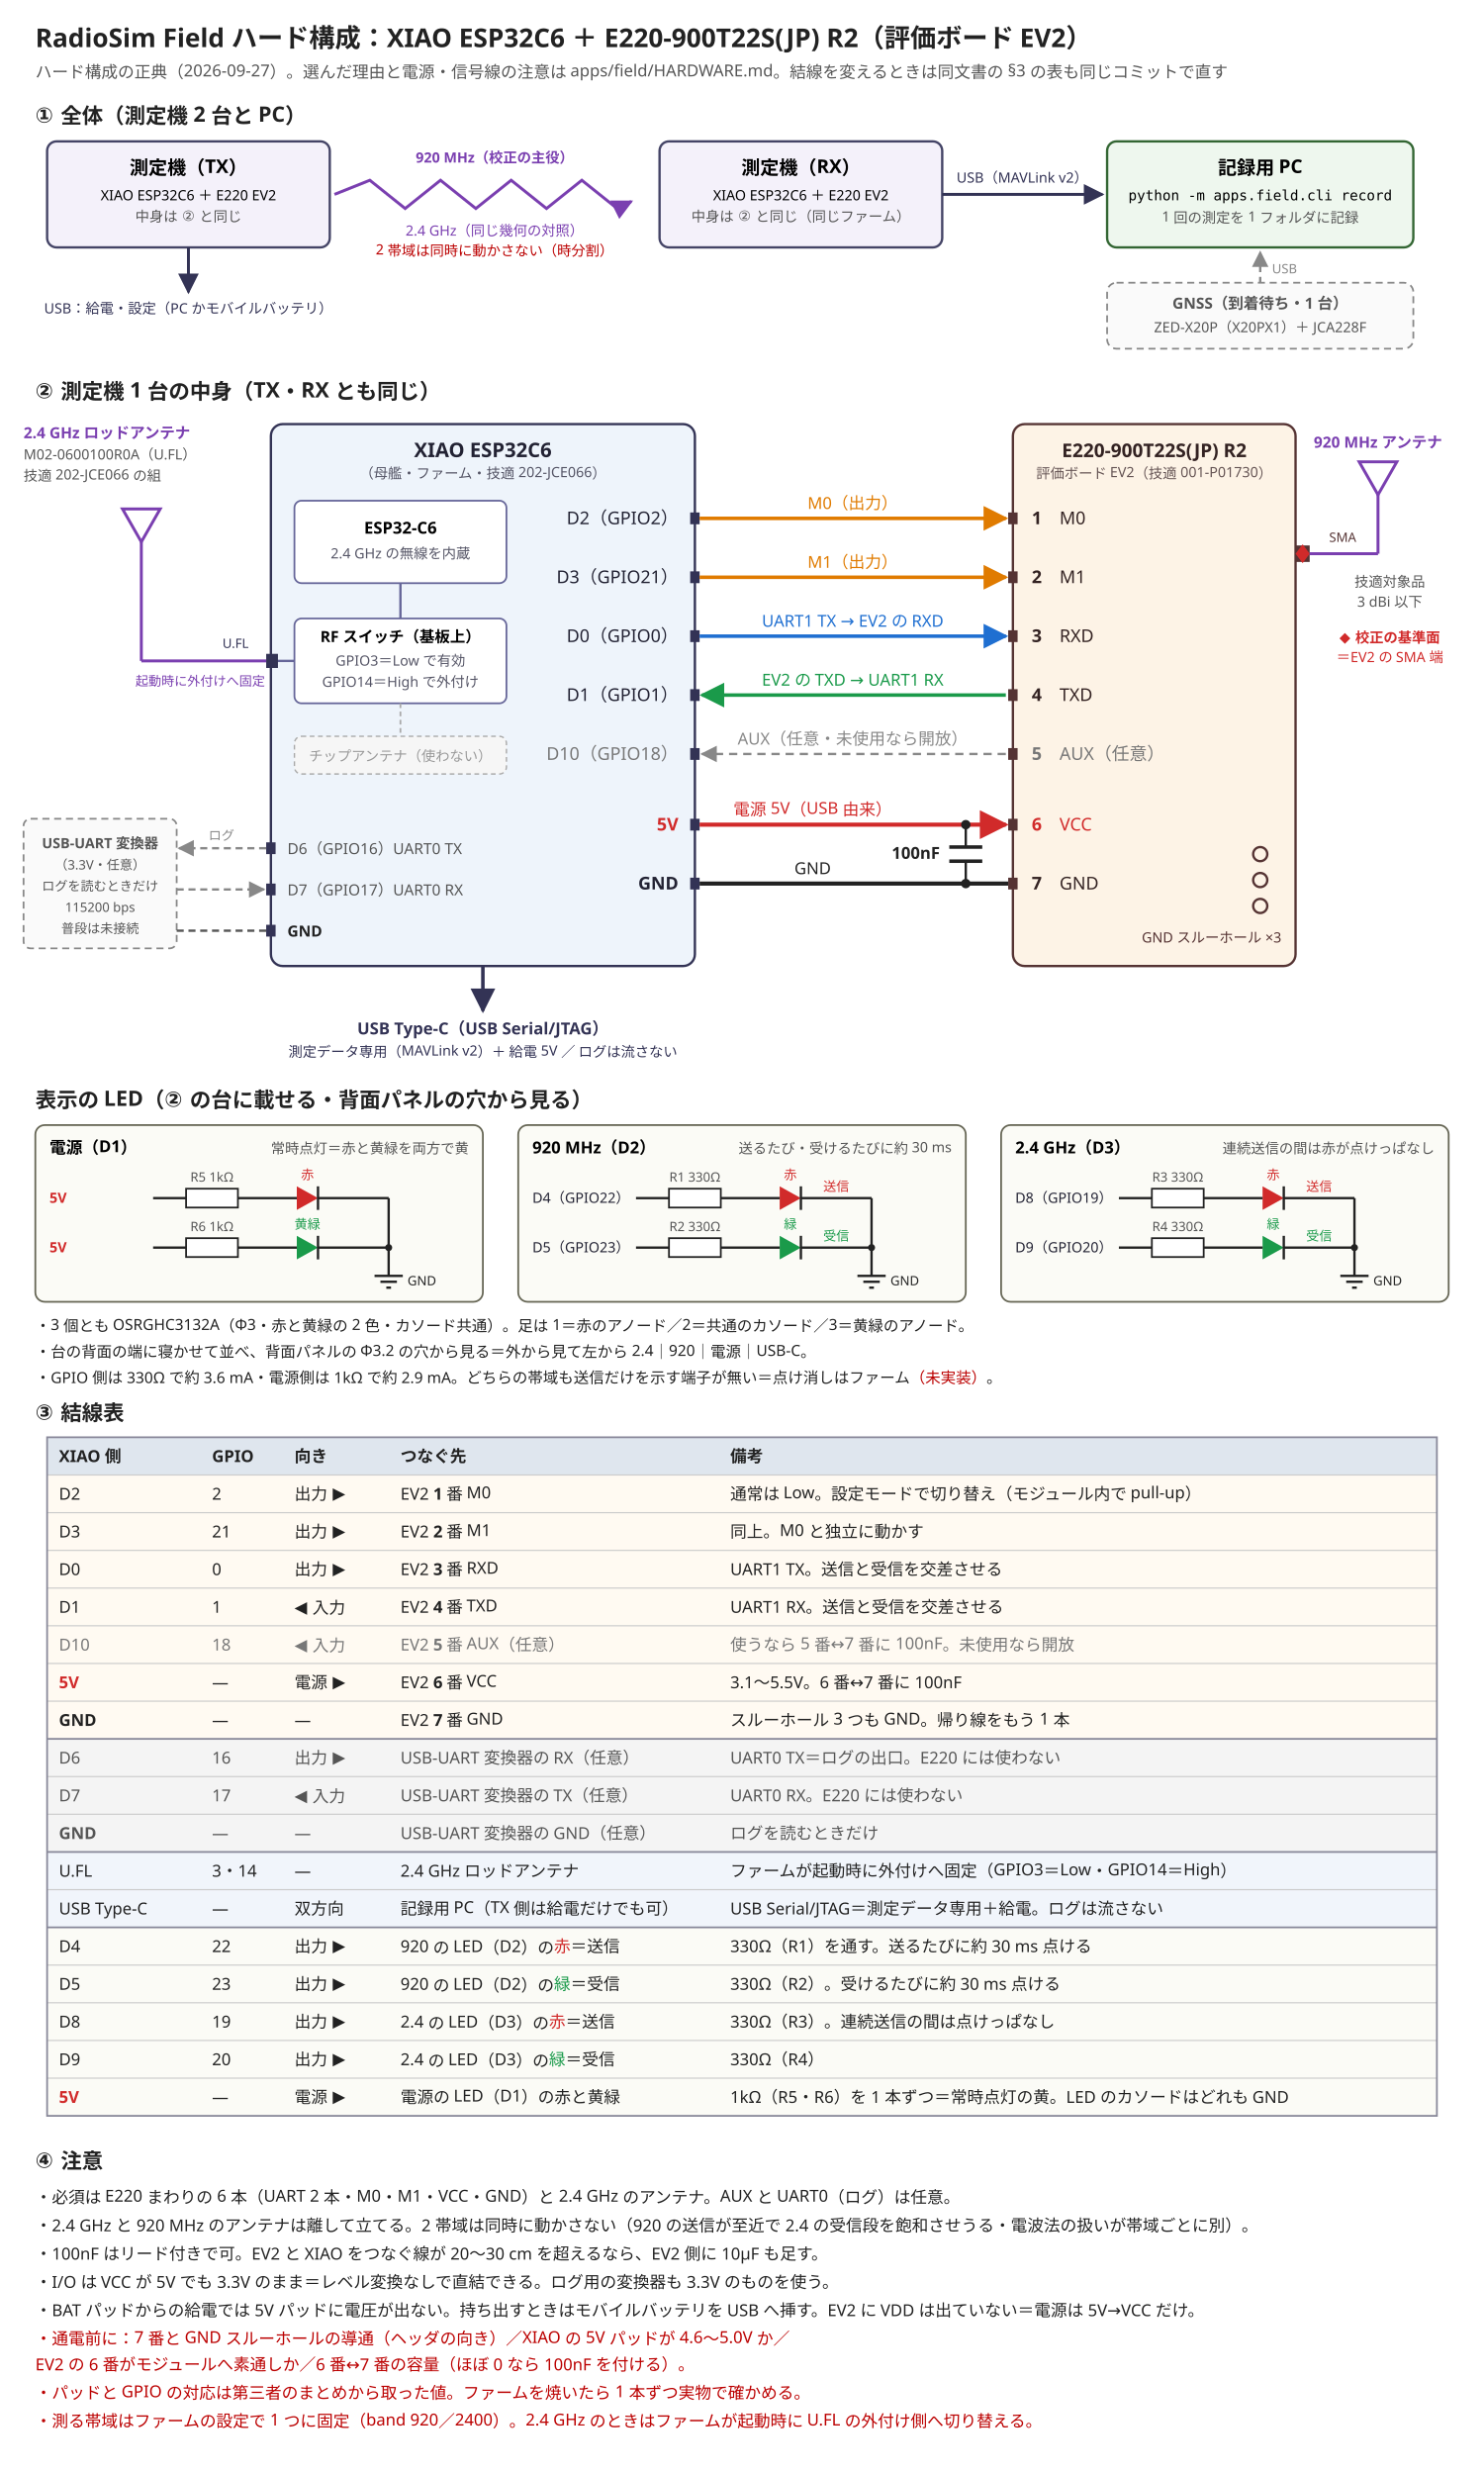
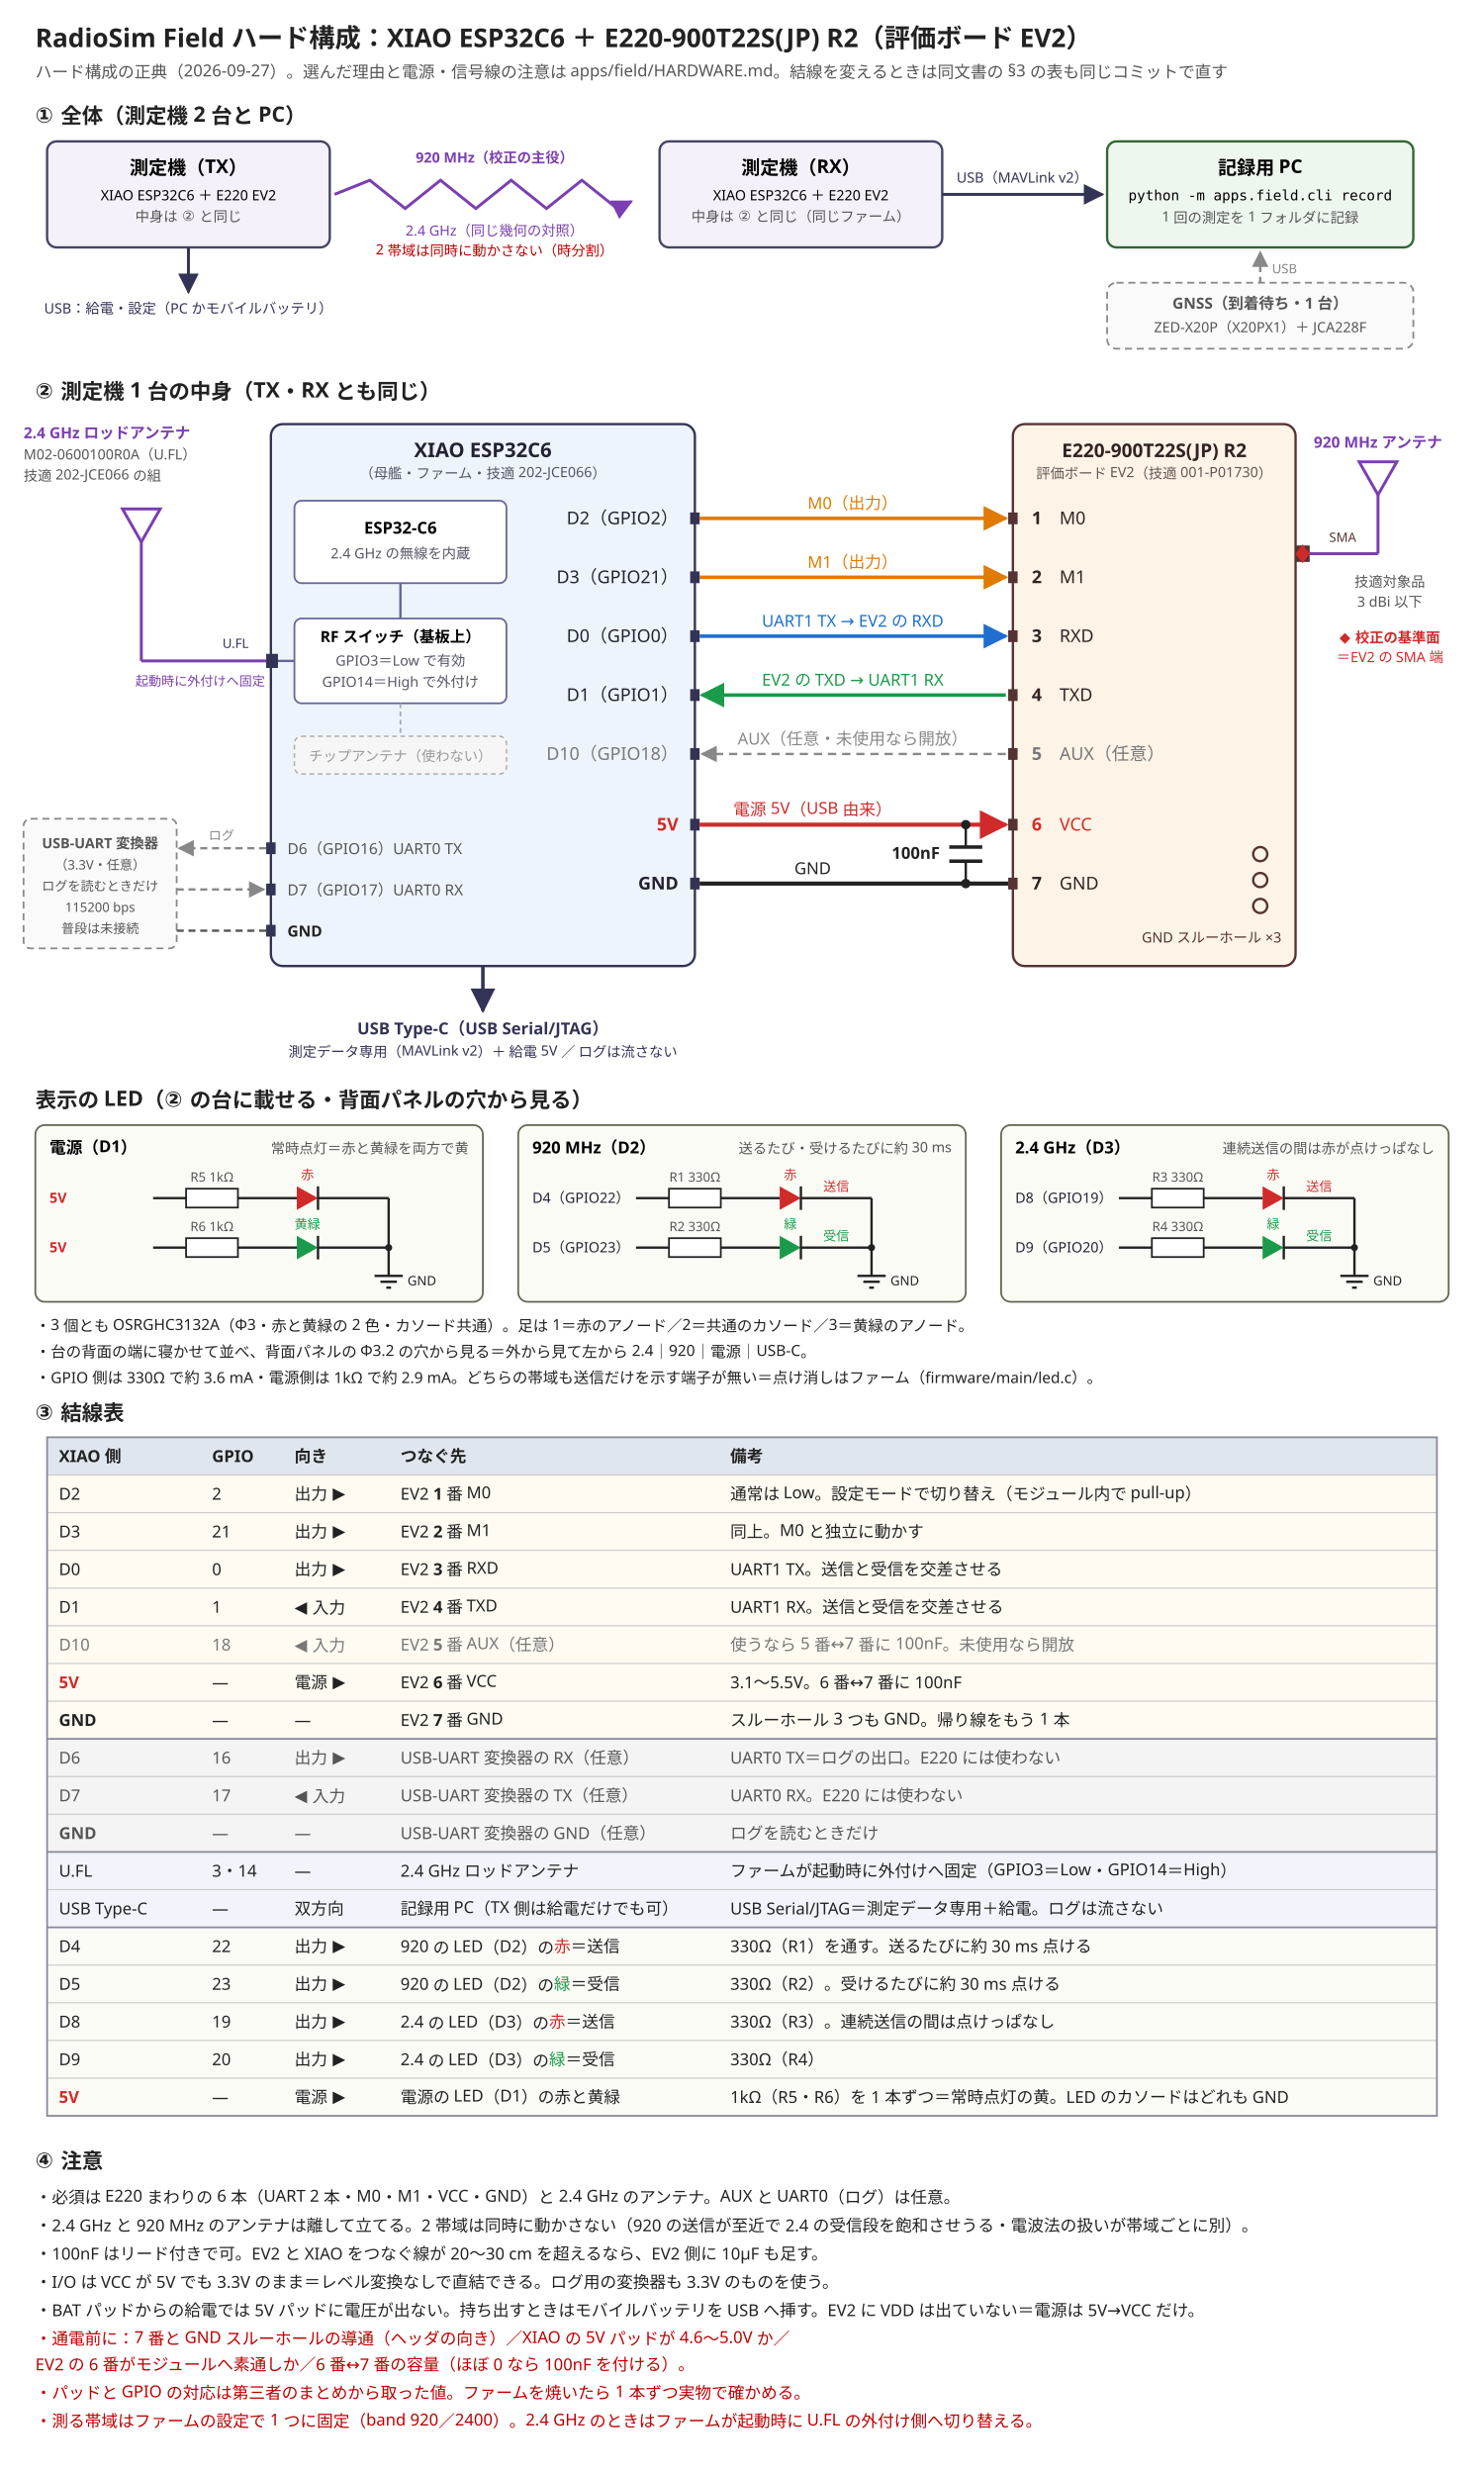
<svg xmlns="http://www.w3.org/2000/svg" width="1260" height="2100" viewBox="0 0 1260 2100" font-family="'Yu Gothic UI','Yu Gothic','Meiryo',sans-serif" font-size="14">
  <defs>
    <marker id="a-orange" viewBox="0 0 10 10" refX="9" refY="5" markerWidth="7" markerHeight="7" orient="auto">
      <path d="M0,0 L10,5 L0,10 z" fill="#e07b00" />
    </marker>
    <marker id="a-blue" viewBox="0 0 10 10" refX="9" refY="5" markerWidth="7" markerHeight="7" orient="auto">
      <path d="M0,0 L10,5 L0,10 z" fill="#1f6fd1" />
    </marker>
    <marker id="a-green" viewBox="0 0 10 10" refX="9" refY="5" markerWidth="7" markerHeight="7" orient="auto">
      <path d="M0,0 L10,5 L0,10 z" fill="#1a9a4a" />
    </marker>
    <marker id="a-gray" viewBox="0 0 10 10" refX="9" refY="5" markerWidth="7" markerHeight="7" orient="auto">
      <path d="M0,0 L10,5 L0,10 z" fill="#888" />
    </marker>
    <marker id="a-red" viewBox="0 0 10 10" refX="9" refY="5" markerWidth="7" markerHeight="7" orient="auto">
      <path d="M0,0 L10,5 L0,10 z" fill="#d12a2a" />
    </marker>
    <marker id="a-dark" viewBox="0 0 10 10" refX="9" refY="5" markerWidth="7" markerHeight="7" orient="auto">
      <path d="M0,0 L10,5 L0,10 z" fill="#335" />
    </marker>
    <marker id="a-purple" viewBox="0 0 10 10" refX="9" refY="5" markerWidth="7" markerHeight="7" orient="auto">
      <path d="M0,0 L10,5 L0,10 z" fill="#7a3fb0" />
    </marker>
  </defs>
  <rect width="1260" height="2100" fill="#ffffff" />
  <text x="30" y="40" font-size="22" font-weight="bold" fill="#222">RadioSim Field ハード構成：XIAO ESP32C6 ＋ E220-900T22S(JP) R2（評価ボード EV2）</text>
  <text x="30" y="66" fill="#555">ハード構成の正典（2026-09-27）。選んだ理由と電源・信号線の注意は apps/field/HARDWARE.md。結線を変えるときは同文書の §3 の表も同じコミットで直す</text>
  <text x="30" y="104" font-size="18" font-weight="bold" fill="#222">① 全体（測定機 2 台と PC）</text>
  <rect x="40" y="120" width="240" height="90" rx="8" fill="#f4f1fa" stroke="#446" stroke-width="2" />
  <text x="160" y="148" text-anchor="middle" font-weight="bold" font-size="16">測定機（TX）</text>
  <text x="160" y="170" text-anchor="middle" font-size="12">XIAO ESP32C6 ＋ E220 EV2</text>
  <text x="160" y="188" text-anchor="middle" font-size="12" fill="#555">中身は ② と同じ</text>
  <rect x="560" y="120" width="240" height="90" rx="8" fill="#f4f1fa" stroke="#446" stroke-width="2" />
  <text x="680" y="148" text-anchor="middle" font-weight="bold" font-size="16">測定機（RX）</text>
  <text x="680" y="170" text-anchor="middle" font-size="12">XIAO ESP32C6 ＋ E220 EV2</text>
  <text x="680" y="188" text-anchor="middle" font-size="12" fill="#555">中身は ② と同じ（同じファーム）</text>
  <path d="M284,165 l30,-12 l30,24 l30,-24 l30,24 l30,-24 l30,24 l30,-24 l30,24 l12,-6" fill="none" stroke="#7a3fb0" stroke-width="2.5" marker-end="url(#a-purple)" />
  <text x="420" y="138" text-anchor="middle" font-size="12" fill="#7a3fb0" font-weight="bold">920 MHz（校正の主役）</text>
  <text x="420" y="200" text-anchor="middle" font-size="12" fill="#7a3fb0">2.4 GHz（同じ幾何の対照）</text>
  <text x="420" y="216" text-anchor="middle" font-size="12" fill="#b00">2 帯域は同時に動かさない（時分割）</text>
  <line x1="160" y1="210" x2="160" y2="248" stroke="#335" stroke-width="2.5" marker-end="url(#a-dark)" />
  <text x="160" y="266" text-anchor="middle" font-size="12" fill="#335">USB：給電・設定（PC かモバイルバッテリ）</text>
  <rect x="940" y="120" width="260" height="90" rx="8" fill="#eef7ee" stroke="#363" stroke-width="2" />
  <text x="1070" y="148" text-anchor="middle" font-weight="bold" font-size="16">記録用 PC</text>
  <text x="1070" y="170" text-anchor="middle" font-size="12" font-family="Consolas,monospace">python -m apps.field.cli record</text>
  <text x="1070" y="188" text-anchor="middle" font-size="12" fill="#555">1 回の測定を 1 フォルダに記録</text>
  <line x1="800" y1="165" x2="936" y2="165" stroke="#335" stroke-width="2.5" marker-end="url(#a-dark)" />
  <text x="868" y="155" text-anchor="middle" font-size="12" fill="#335">USB（MAVLink v2）</text>
  <rect x="940" y="240" width="260" height="56" rx="8" fill="#fafafa" stroke="#888" stroke-width="1.5" stroke-dasharray="6 4" />
  <text x="1070" y="262" text-anchor="middle" font-size="13" fill="#555" font-weight="bold">GNSS（到着待ち・1 台）</text>
  <text x="1070" y="282" text-anchor="middle" font-size="12" fill="#555">ZED-X20P（X20PX1）＋ JCA228F</text>
  <line x1="1070" y1="240" x2="1070" y2="214" stroke="#888" stroke-width="2" stroke-dasharray="5 4" marker-end="url(#a-gray)" />
  <text x="1080" y="232" font-size="11" fill="#888">USB</text>
  <text x="30" y="338" font-size="18" font-weight="bold" fill="#222">② 測定機 1 台の中身（TX・RX とも同じ）</text>
  <rect x="230" y="360" width="360" height="460" rx="10" fill="#eef4fb" stroke="#335" stroke-width="2" />
  <text x="410" y="388" text-anchor="middle" font-size="17" font-weight="bold" fill="#223">XIAO ESP32C6</text>
  <text x="410" y="406" text-anchor="middle" font-size="12" fill="#556">（母艦・ファーム・技適 202-JCE066）</text>
  <rect x="250" y="425" width="180" height="70" rx="6" fill="#ffffff" stroke="#669" stroke-width="1.5" />
  <text x="340" y="453" text-anchor="middle" font-weight="bold">ESP32-C6</text>
  <text x="340" y="474" text-anchor="middle" font-size="12" fill="#556">2.4 GHz の無線を内蔵</text>
  <line x1="340" y1="495" x2="340" y2="525" stroke="#669" stroke-width="2" />
  <rect x="250" y="525" width="180" height="72" rx="6" fill="#ffffff" stroke="#669" stroke-width="1.5" />
  <text x="340" y="545" text-anchor="middle" font-size="13" font-weight="bold">RF スイッチ（基板上）</text>
  <text x="340" y="565" text-anchor="middle" font-size="12" fill="#556">GPIO3＝Low で有効</text>
  <text x="340" y="583" text-anchor="middle" font-size="12" fill="#556">GPIO14＝High で外付け</text>
  <line x1="340" y1="597" x2="340" y2="625" stroke="#aaa" stroke-width="1.5" stroke-dasharray="4 3" />
  <rect x="250" y="625" width="180" height="32" rx="6" fill="#f6f6f6" stroke="#aaa" stroke-width="1.2" stroke-dasharray="4 3" />
  <text x="340" y="646" text-anchor="middle" font-size="12" fill="#999">チップアンテナ（使わない）</text>
  <line x1="250" y1="561" x2="234" y2="561" stroke="#669" stroke-width="2" />
  <rect x="226" y="555" width="10" height="12" fill="#335" />
  <line x1="226" y1="561" x2="120" y2="561" stroke="#7a3fb0" stroke-width="2.5" />
  <line x1="120" y1="561" x2="120" y2="460" stroke="#7a3fb0" stroke-width="2.5" />
  <path d="M120,460 L104,432 L136,432 Z" fill="none" stroke="#7a3fb0" stroke-width="2.5" />
  <text x="20" y="372" font-size="13" font-weight="bold" fill="#7a3fb0">2.4 GHz ロッドアンテナ</text>
  <text x="20" y="390" font-size="12" fill="#555">M02-0600100R0A（U.FL）</text>
  <text x="20" y="408" font-size="12" fill="#555">技適 202-JCE066 の組</text>
  <text x="170" y="582" text-anchor="middle" font-size="11" fill="#7a3fb0">起動時に外付けへ固定</text>
  <text x="200" y="550" text-anchor="middle" font-size="11" fill="#335">U.FL</text>
  <g fill="#335">
    <rect x="226" y="715" width="8" height="10" />
    <rect x="226" y="750" width="8" height="10" />
    <rect x="226" y="785" width="8" height="10" />
  </g>
  <g font-size="13" fill="#555">
    <text x="244" y="725">D6（GPIO16）UART0 TX</text>
    <text x="244" y="760">D7（GPIO17）UART0 RX</text>
    <text x="244" y="795" font-weight="bold" fill="#222">GND</text>
  </g>
  <rect x="20" y="695" width="130" height="110" rx="6" fill="#fafafa" stroke="#888" stroke-width="1.5" stroke-dasharray="6 4" />
  <text x="85" y="720" text-anchor="middle" font-size="12" font-weight="bold" fill="#555">USB-UART 変換器</text>
  <text x="85" y="738" text-anchor="middle" font-size="11" fill="#555">（3.3V・任意）</text>
  <text x="85" y="756" text-anchor="middle" font-size="11" fill="#555">ログを読むときだけ</text>
  <text x="85" y="774" text-anchor="middle" font-size="11" fill="#555">115200 bps</text>
  <text x="85" y="792" text-anchor="middle" font-size="11" fill="#555">普段は未接続</text>
  <line x1="226" y1="720" x2="152" y2="720" stroke="#888" stroke-width="2" stroke-dasharray="6 4" marker-end="url(#a-gray)" />
  <line x1="150" y1="755" x2="224" y2="755" stroke="#888" stroke-width="2" stroke-dasharray="6 4" marker-end="url(#a-gray)" />
  <line x1="226" y1="790" x2="150" y2="790" stroke="#555" stroke-width="2" stroke-dasharray="6 4" />
  <text x="188" y="713" text-anchor="middle" font-size="11" fill="#888">ログ</text>
  <line x1="410" y1="820" x2="410" y2="858" stroke="#335" stroke-width="3" marker-end="url(#a-dark)" />
  <text x="410" y="878" text-anchor="middle" fill="#335" font-weight="bold">USB Type-C（USB Serial/JTAG）</text>
  <text x="410" y="897" text-anchor="middle" font-size="12" fill="#335">測定データ専用（MAVLink v2）＋ 給電 5V ／ ログは流さない</text>
  <g font-size="15" fill="#223" text-anchor="end">
    <text x="576" y="445">D2（GPIO2）</text>
    <text x="576" y="495">D3（GPIO21）</text>
    <text x="576" y="545">D0（GPIO0）</text>
    <text x="576" y="595">D1（GPIO1）</text>
    <text x="576" y="645" fill="#777">D10（GPIO18）</text>
    <text x="576" y="705" fill="#d12a2a" font-weight="bold">5V</text>
    <text x="576" y="755" font-weight="bold">GND</text>
  </g>
  <g fill="#335">
    <rect x="586" y="435" width="8" height="10" />
    <rect x="586" y="485" width="8" height="10" />
    <rect x="586" y="535" width="8" height="10" />
    <rect x="586" y="585" width="8" height="10" />
    <rect x="586" y="635" width="8" height="10" />
    <rect x="586" y="695" width="8" height="10" />
    <rect x="586" y="745" width="8" height="10" />
  </g>
  <rect x="860" y="360" width="240" height="460" rx="10" fill="#fdf3e6" stroke="#533" stroke-width="2" />
  <text x="980" y="388" text-anchor="middle" font-size="16" font-weight="bold" fill="#322">E220-900T22S(JP) R2</text>
  <text x="980" y="406" text-anchor="middle" font-size="12" fill="#655">評価ボード EV2（技適 001-P01730）</text>
  <g font-size="15" fill="#322">
    <text x="876" y="445">
      <tspan font-weight="bold">1</tspan>　M0</text>
    <text x="876" y="495">
      <tspan font-weight="bold">2</tspan>　M1</text>
    <text x="876" y="545">
      <tspan font-weight="bold">3</tspan>　RXD</text>
    <text x="876" y="595">
      <tspan font-weight="bold">4</tspan>　TXD</text>
    <text x="876" y="645" fill="#777">
      <tspan font-weight="bold">5</tspan>　AUX（任意）</text>
    <text x="876" y="705" fill="#d12a2a">
      <tspan font-weight="bold">6</tspan>　VCC</text>
    <text x="876" y="755">
      <tspan font-weight="bold">7</tspan>　GND</text>
  </g>
  <g fill="#533">
    <rect x="856" y="435" width="8" height="10" />
    <rect x="856" y="485" width="8" height="10" />
    <rect x="856" y="535" width="8" height="10" />
    <rect x="856" y="585" width="8" height="10" />
    <rect x="856" y="635" width="8" height="10" />
    <rect x="856" y="695" width="8" height="10" />
    <rect x="856" y="745" width="8" height="10" />
  </g>
  <g fill="none" stroke="#533" stroke-width="2">
    <circle cx="1070" cy="725" r="6" />
    <circle cx="1070" cy="747" r="6" />
    <circle cx="1070" cy="769" r="6" />
  </g>
  <text x="1088" y="800" text-anchor="end" font-size="12" fill="#533">GND スルーホール ×3</text>
  <rect x="1100" y="463" width="12" height="14" fill="#533" />
  <path d="M1106,462 l6,8 l-6,8 l-6,-8 z" fill="#d12a2a" />
  <line x1="1112" y1="470" x2="1170" y2="470" stroke="#7a3fb0" stroke-width="2.5" />
  <line x1="1170" y1="470" x2="1170" y2="420" stroke="#7a3fb0" stroke-width="2.5" />
  <path d="M1170,420 L1154,392 L1186,392 Z" fill="none" stroke="#7a3fb0" stroke-width="2.5" />
  <text x="1170" y="380" text-anchor="middle" font-size="13" font-weight="bold" fill="#7a3fb0">920 MHz アンテナ</text>
  <text x="1140" y="460" text-anchor="middle" font-size="11" fill="#533">SMA</text>
  <text x="1180" y="498" text-anchor="middle" font-size="12" fill="#555">技適対象品</text>
  <text x="1180" y="515" text-anchor="middle" font-size="12" fill="#555">3 dBi 以下</text>
  <text x="1180" y="545" text-anchor="middle" font-size="12" fill="#d12a2a" font-weight="bold">◆ 校正の基準面</text>
  <text x="1180" y="562" text-anchor="middle" font-size="12" fill="#d12a2a">＝EV2 の SMA 端</text>
  <line x1="594" y1="440" x2="854" y2="440" stroke="#e07b00" stroke-width="3" marker-end="url(#a-orange)" />
  <text x="724" y="432" text-anchor="middle" fill="#e07b00">M0（出力）</text>
  <line x1="594" y1="490" x2="854" y2="490" stroke="#e07b00" stroke-width="3" marker-end="url(#a-orange)" />
  <text x="724" y="482" text-anchor="middle" fill="#e07b00">M1（出力）</text>
  <line x1="594" y1="540" x2="854" y2="540" stroke="#1f6fd1" stroke-width="3" marker-end="url(#a-blue)" />
  <text x="724" y="532" text-anchor="middle" fill="#1f6fd1">UART1 TX → EV2 の RXD</text>
  <line x1="854" y1="590" x2="596" y2="590" stroke="#1a9a4a" stroke-width="3" marker-end="url(#a-green)" />
  <text x="724" y="582" text-anchor="middle" fill="#1a9a4a">EV2 の TXD → UART1 RX</text>
  <line x1="854" y1="640" x2="596" y2="640" stroke="#888" stroke-width="2" stroke-dasharray="7 5" marker-end="url(#a-gray)" />
  <text x="724" y="632" text-anchor="middle" fill="#888">AUX（任意・未使用なら開放）</text>
  <line x1="594" y1="700" x2="854" y2="700" stroke="#d12a2a" stroke-width="3.5" marker-end="url(#a-red)" />
  <text x="690" y="692" text-anchor="middle" fill="#d12a2a">電源 5V（USB 由来）</text>
  <line x1="594" y1="750" x2="856" y2="750" stroke="#222" stroke-width="3.5" />
  <text x="690" y="742" text-anchor="middle" fill="#222">GND</text>
  <circle cx="820" cy="700" r="4" fill="#222" />
  <circle cx="820" cy="750" r="4" fill="#222" />
  <line x1="820" y1="700" x2="820" y2="719" stroke="#222" stroke-width="2" />
  <line x1="806" y1="719" x2="834" y2="719" stroke="#222" stroke-width="3" />
  <line x1="806" y1="731" x2="834" y2="731" stroke="#222" stroke-width="3" />
  <line x1="820" y1="731" x2="820" y2="750" stroke="#222" stroke-width="2" />
  <text x="798" y="729" text-anchor="end" font-weight="bold" fill="#222">100nF</text>
  <text x="30" y="940" font-size="18" font-weight="bold" fill="#222">表示の LED（② の台に載せる・背面パネルの穴から見る）</text>
  <g transform="translate(30,955)">
    <rect width="380" height="150" rx="8" fill="#fbfbf6" stroke="#665" stroke-width="1.5" />
    <text x="12" y="24" font-weight="bold">電源（D1）</text>
    <text x="368" y="24" text-anchor="end" font-size="12" fill="#555">常時点灯＝赤と黄緑を両方で黄</text>
    <g font-size="12" font-weight="bold" fill="#d12a2a">
      <text x="12" y="66">5V</text>
      <text x="12" y="108">5V</text>
    </g>
    <g font-size="11" fill="#555" text-anchor="middle">
      <text x="150" y="48">R5 1kΩ</text>
      <text x="150" y="90">R6 1kΩ</text>
    </g>
    <g font-size="11" text-anchor="middle">
      <text x="231" y="46" fill="#d12a2a">赤</text>
      <text x="231" y="88" fill="#1a9a4a">黄緑</text>
    </g>
    <path d="M222,52 L222,72 L240,62 Z" fill="#d12a2a" />
    <path d="M222,94 L222,114 L240,104 Z" fill="#1a9a4a" />
    <g fill="#fff" stroke="#222" stroke-width="1.5">
      <rect x="128" y="54" width="44" height="16" />
      <rect x="128" y="96" width="44" height="16" />
    </g>
    <g stroke="#222" stroke-width="2">
      <line x1="100" y1="62" x2="128" y2="62" />
      <line x1="172" y1="62" x2="222" y2="62" />
      <line x1="240" y1="52" x2="240" y2="72" />
      <line x1="240" y1="62" x2="300" y2="62" />
      <line x1="100" y1="104" x2="128" y2="104" />
      <line x1="172" y1="104" x2="222" y2="104" />
      <line x1="240" y1="94" x2="240" y2="114" />
      <line x1="240" y1="104" x2="300" y2="104" />
      <line x1="300" y1="62" x2="300" y2="128" />
      <line x1="288" y1="128" x2="312" y2="128" />
      <line x1="293" y1="133" x2="307" y2="133" />
      <line x1="298" y1="138" x2="302" y2="138" />
    </g>
    <circle cx="300" cy="104" r="3" fill="#222" />
    <text x="316" y="136" font-size="11" fill="#222">GND</text>
  </g>
  <g transform="translate(440,955)">
    <rect width="380" height="150" rx="8" fill="#fbfbf6" stroke="#665" stroke-width="1.5" />
    <text x="12" y="24" font-weight="bold">920 MHz（D2）</text>
    <text x="368" y="24" text-anchor="end" font-size="12" fill="#555">送るたび・受けるたびに約 30 ms</text>
    <g font-size="12" fill="#223">
      <text x="12" y="66">D4（GPIO22）</text>
      <text x="12" y="108">D5（GPIO23）</text>
    </g>
    <g font-size="11" fill="#555" text-anchor="middle">
      <text x="150" y="48">R1 330Ω</text>
      <text x="150" y="90">R2 330Ω</text>
    </g>
    <g font-size="11" text-anchor="middle">
      <text x="231" y="46" fill="#d12a2a">赤</text>
      <text x="231" y="88" fill="#1a9a4a">緑</text>
      <text x="270" y="56" fill="#d12a2a">送信</text>
      <text x="270" y="98" fill="#1a9a4a">受信</text>
    </g>
    <path d="M222,52 L222,72 L240,62 Z" fill="#d12a2a" />
    <path d="M222,94 L222,114 L240,104 Z" fill="#1a9a4a" />
    <g fill="#fff" stroke="#222" stroke-width="1.5">
      <rect x="128" y="54" width="44" height="16" />
      <rect x="128" y="96" width="44" height="16" />
    </g>
    <g stroke="#222" stroke-width="2">
      <line x1="100" y1="62" x2="128" y2="62" />
      <line x1="172" y1="62" x2="222" y2="62" />
      <line x1="240" y1="52" x2="240" y2="72" />
      <line x1="240" y1="62" x2="300" y2="62" />
      <line x1="100" y1="104" x2="128" y2="104" />
      <line x1="172" y1="104" x2="222" y2="104" />
      <line x1="240" y1="94" x2="240" y2="114" />
      <line x1="240" y1="104" x2="300" y2="104" />
      <line x1="300" y1="62" x2="300" y2="128" />
      <line x1="288" y1="128" x2="312" y2="128" />
      <line x1="293" y1="133" x2="307" y2="133" />
      <line x1="298" y1="138" x2="302" y2="138" />
    </g>
    <circle cx="300" cy="104" r="3" fill="#222" />
    <text x="316" y="136" font-size="11" fill="#222">GND</text>
  </g>
  <g transform="translate(850,955)">
    <rect width="380" height="150" rx="8" fill="#fbfbf6" stroke="#665" stroke-width="1.5" />
    <text x="12" y="24" font-weight="bold">2.4 GHz（D3）</text>
    <text x="368" y="24" text-anchor="end" font-size="12" fill="#555">連続送信の間は赤が点けっぱなし</text>
    <g font-size="12" fill="#223">
      <text x="12" y="66">D8（GPIO19）</text>
      <text x="12" y="108">D9（GPIO20）</text>
    </g>
    <g font-size="11" fill="#555" text-anchor="middle">
      <text x="150" y="48">R3 330Ω</text>
      <text x="150" y="90">R4 330Ω</text>
    </g>
    <g font-size="11" text-anchor="middle">
      <text x="231" y="46" fill="#d12a2a">赤</text>
      <text x="231" y="88" fill="#1a9a4a">緑</text>
      <text x="270" y="56" fill="#d12a2a">送信</text>
      <text x="270" y="98" fill="#1a9a4a">受信</text>
    </g>
    <path d="M222,52 L222,72 L240,62 Z" fill="#d12a2a" />
    <path d="M222,94 L222,114 L240,104 Z" fill="#1a9a4a" />
    <g fill="#fff" stroke="#222" stroke-width="1.5">
      <rect x="128" y="54" width="44" height="16" />
      <rect x="128" y="96" width="44" height="16" />
    </g>
    <g stroke="#222" stroke-width="2">
      <line x1="100" y1="62" x2="128" y2="62" />
      <line x1="172" y1="62" x2="222" y2="62" />
      <line x1="240" y1="52" x2="240" y2="72" />
      <line x1="240" y1="62" x2="300" y2="62" />
      <line x1="100" y1="104" x2="128" y2="104" />
      <line x1="172" y1="104" x2="222" y2="104" />
      <line x1="240" y1="94" x2="240" y2="114" />
      <line x1="240" y1="104" x2="300" y2="104" />
      <line x1="300" y1="62" x2="300" y2="128" />
      <line x1="288" y1="128" x2="312" y2="128" />
      <line x1="293" y1="133" x2="307" y2="133" />
      <line x1="298" y1="138" x2="302" y2="138" />
    </g>
    <circle cx="300" cy="104" r="3" fill="#222" />
    <text x="316" y="136" font-size="11" fill="#222">GND</text>
  </g>
  <g font-size="13" fill="#222">
    <text x="30" y="1130">・3 個とも OSRGHC3132A（Φ3・赤と黄緑の 2 色・カソード共通）。足は 1＝赤のアノード／2＝共通のカソード／3＝黄緑のアノード。</text>
    <text x="30" y="1152">・台の背面の端に寝かせて並べ、背面パネルの Φ3.2 の穴から見る＝外から見て左から 2.4｜920｜電源｜USB-C。</text>
-     <text x="30" y="1174">・GPIO 側は 330Ω で約 3.6 mA・電源側は 1kΩ で約 2.9 mA。どちらの帯域も送信だけを示す端子が無い＝点け消しはファーム<tspan fill="#b00">（未実装）</tspan>。</text>
+     <text x="30" y="1174">・GPIO 側は 330Ω で約 3.6 mA・電源側は 1kΩ で約 2.9 mA。どちらの帯域も送信だけを示す端子が無い＝点け消しはファーム（firmware/main/led.c）。</text>
  </g>
  <g transform="translate(0,260)">
    <text x="30" y="945" font-size="18" font-weight="bold" fill="#222">③ 結線表</text>
    <g transform="translate(40,960)">
      <rect x="0" y="0" width="1180" height="32" fill="#dfe6ee" />
      <rect x="0" y="32" width="1180" height="224" fill="#fffaf2" />
      <rect x="0" y="256" width="1180" height="96" fill="#f4f4f4" />
      <rect x="0" y="352" width="1180" height="64" fill="#f1f5fb" />
      <rect x="0" y="416" width="1180" height="160" fill="#fbfbf6" />
      <g font-weight="bold" fill="#222">
        <text x="10" y="21">XIAO 側</text>
        <text x="140" y="21">GPIO</text>
        <text x="210" y="21">向き</text>
        <text x="300" y="21">つなぐ先</text>
        <text x="580" y="21">備考</text>
      </g>
      <g fill="#222">
        <text x="10" y="53">D2</text>
        <text x="140" y="53">2</text>
        <text x="210" y="53">出力 ▶</text>
        <text x="300" y="53">EV2 <tspan font-weight="bold">1</tspan> 番 M0</text>
        <text x="580" y="53">通常は Low。設定モードで切り替え（モジュール内で pull-up）</text>
        <text x="10" y="85">D3</text>
        <text x="140" y="85">21</text>
        <text x="210" y="85">出力 ▶</text>
        <text x="300" y="85">EV2 <tspan font-weight="bold">2</tspan> 番 M1</text>
        <text x="580" y="85">同上。M0 と独立に動かす</text>
        <text x="10" y="117">D0</text>
        <text x="140" y="117">0</text>
        <text x="210" y="117">出力 ▶</text>
        <text x="300" y="117">EV2 <tspan font-weight="bold">3</tspan> 番 RXD</text>
        <text x="580" y="117">UART1 TX。送信と受信を交差させる</text>
        <text x="10" y="149">D1</text>
        <text x="140" y="149">1</text>
        <text x="210" y="149">◀ 入力</text>
        <text x="300" y="149">EV2 <tspan font-weight="bold">4</tspan> 番 TXD</text>
        <text x="580" y="149">UART1 RX。送信と受信を交差させる</text>
        <g fill="#777">
          <text x="10" y="181">D10</text>
          <text x="140" y="181">18</text>
          <text x="210" y="181">◀ 入力</text>
          <text x="300" y="181">EV2 <tspan font-weight="bold">5</tspan> 番 AUX（任意）</text>
          <text x="580" y="181">使うなら 5 番↔7 番に 100nF。未使用なら開放</text>
        </g>
        <text x="10" y="213" fill="#d12a2a" font-weight="bold">5V</text>
        <text x="140" y="213">—</text>
        <text x="210" y="213">電源 ▶</text>
        <text x="300" y="213">EV2 <tspan font-weight="bold">6</tspan> 番 VCC</text>
        <text x="580" y="213">3.1〜5.5V。6 番↔7 番に 100nF</text>
        <text x="10" y="245" font-weight="bold">GND</text>
        <text x="140" y="245">—</text>
        <text x="210" y="245">—</text>
        <text x="300" y="245">EV2 <tspan font-weight="bold">7</tspan> 番 GND</text>
        <text x="580" y="245">スルーホール 3 つも GND。帰り線をもう 1 本</text>
        <g fill="#555">
          <text x="10" y="277">D6</text>
          <text x="140" y="277">16</text>
          <text x="210" y="277">出力 ▶</text>
          <text x="300" y="277">USB-UART 変換器の RX（任意）</text>
          <text x="580" y="277">UART0 TX＝ログの出口。E220 には使わない</text>
        </g>
        <g fill="#555">
          <text x="10" y="309">D7</text>
          <text x="140" y="309">17</text>
          <text x="210" y="309">◀ 入力</text>
          <text x="300" y="309">USB-UART 変換器の TX（任意）</text>
          <text x="580" y="309">UART0 RX。E220 には使わない</text>
        </g>
        <g fill="#555">
          <text x="10" y="341" font-weight="bold">GND</text>
          <text x="140" y="341">—</text>
          <text x="210" y="341">—</text>
          <text x="300" y="341">USB-UART 変換器の GND（任意）</text>
          <text x="580" y="341">ログを読むときだけ</text>
        </g>
        <text x="10" y="373">U.FL</text>
        <text x="140" y="373">3・14</text>
        <text x="210" y="373">—</text>
        <text x="300" y="373">2.4 GHz ロッドアンテナ</text>
        <text x="580" y="373">ファームが起動時に外付けへ固定（GPIO3＝Low・GPIO14＝High）</text>
        <text x="10" y="405">USB Type-C</text>
        <text x="140" y="405">—</text>
        <text x="210" y="405">双方向</text>
        <text x="300" y="405">記録用 PC（TX 側は給電だけでも可）</text>
        <text x="580" y="405">USB Serial/JTAG＝測定データ専用＋給電。ログは流さない</text>
        <text x="10" y="437">D4</text>
        <text x="140" y="437">22</text>
        <text x="210" y="437">出力 ▶</text>
        <text x="300" y="437">920 の LED（D2）の<tspan fill="#d12a2a">赤</tspan>＝送信</text>
        <text x="580" y="437">330Ω（R1）を通す。送るたびに約 30 ms 点ける</text>
        <text x="10" y="469">D5</text>
        <text x="140" y="469">23</text>
        <text x="210" y="469">出力 ▶</text>
        <text x="300" y="469">920 の LED（D2）の<tspan fill="#1a9a4a">緑</tspan>＝受信</text>
        <text x="580" y="469">330Ω（R2）。受けるたびに約 30 ms 点ける</text>
        <text x="10" y="501">D8</text>
        <text x="140" y="501">19</text>
        <text x="210" y="501">出力 ▶</text>
        <text x="300" y="501">2.4 の LED（D3）の<tspan fill="#d12a2a">赤</tspan>＝送信</text>
        <text x="580" y="501">330Ω（R3）。連続送信の間は点けっぱなし</text>
        <text x="10" y="533">D9</text>
        <text x="140" y="533">20</text>
        <text x="210" y="533">出力 ▶</text>
        <text x="300" y="533">2.4 の LED（D3）の<tspan fill="#1a9a4a">緑</tspan>＝受信</text>
        <text x="580" y="533">330Ω（R4）</text>
        <text x="10" y="565" fill="#d12a2a" font-weight="bold">5V</text>
        <text x="140" y="565">—</text>
        <text x="210" y="565">電源 ▶</text>
        <text x="300" y="565">電源の LED（D1）の赤と黄緑</text>
        <text x="580" y="565">1kΩ（R5・R6）を 1 本ずつ＝常時点灯の黄。LED のカソードはどれも GND</text>
      </g>
      <g stroke="#ccc" stroke-width="1">
        <line x1="0" y1="32" x2="1180" y2="32" />
        <line x1="0" y1="64" x2="1180" y2="64" />
        <line x1="0" y1="96" x2="1180" y2="96" />
        <line x1="0" y1="128" x2="1180" y2="128" />
        <line x1="0" y1="160" x2="1180" y2="160" />
        <line x1="0" y1="192" x2="1180" y2="192" />
        <line x1="0" y1="224" x2="1180" y2="224" />
        <line x1="0" y1="288" x2="1180" y2="288" />
        <line x1="0" y1="320" x2="1180" y2="320" />
        <line x1="0" y1="384" x2="1180" y2="384" />
        <line x1="0" y1="448" x2="1180" y2="448" />
        <line x1="0" y1="480" x2="1180" y2="480" />
        <line x1="0" y1="512" x2="1180" y2="512" />
        <line x1="0" y1="544" x2="1180" y2="544" />
      </g>
      <g stroke="#889" stroke-width="1.5">
        <line x1="0" y1="256" x2="1180" y2="256" />
        <line x1="0" y1="352" x2="1180" y2="352" />
        <line x1="0" y1="416" x2="1180" y2="416" />
      </g>
      <rect x="0" y="0" width="1180" height="576" fill="none" stroke="#889" stroke-width="1.5" />
    </g>
  </g>
  <g transform="translate(0,420)">
    <text x="30" y="1420" font-size="18" font-weight="bold" fill="#222">④ 注意</text>
    <g fill="#222">
      <text x="30" y="1450">・必須は E220 まわりの 6 本（UART 2 本・M0・M1・VCC・GND）と 2.4 GHz のアンテナ。AUX と UART0（ログ）は任意。</text>
      <text x="30" y="1474">・2.4 GHz と 920 MHz のアンテナは離して立てる。2 帯域は同時に動かさない（920 の送信が至近で 2.4 の受信段を飽和させうる・電波法の扱いが帯域ごとに別）。</text>
      <text x="30" y="1498">・100nF はリード付きで可。EV2 と XIAO をつなぐ線が 20〜30 cm を超えるなら、EV2 側に 10µF も足す。</text>
      <text x="30" y="1522">・I/O は VCC が 5V でも 3.3V のまま＝レベル変換なしで直結できる。ログ用の変換器も 3.3V のものを使う。</text>
      <text x="30" y="1546">・BAT パッドからの給電では 5V パッドに電圧が出ない。持ち出すときはモバイルバッテリを USB へ挿す。EV2 に VDD は出ていない＝電源は 5V→VCC だけ。</text>
      <text x="30" y="1570" fill="#b00">・通電前に：7 番と GND スルーホールの導通（ヘッダの向き）／XIAO の 5V パッドが 4.6〜5.0V か／</text>
      <text x="30" y="1592" fill="#b00">　EV2 の 6 番がモジュールへ素通しか／6 番↔7 番の容量（ほぼ 0 なら 100nF を付ける）。</text>
      <text x="30" y="1616" fill="#b00">・パッドと GPIO の対応は第三者のまとめから取った値。ファームを焼いたら 1 本ずつ実物で確かめる。</text>
      <text x="30" y="1640" fill="#b00">・測る帯域はファームの設定で 1 つに固定（band 920／2400）。2.4 GHz のときはファームが起動時に U.FL の外付け側へ切り替える。</text>
    </g>
  </g>
</svg>
